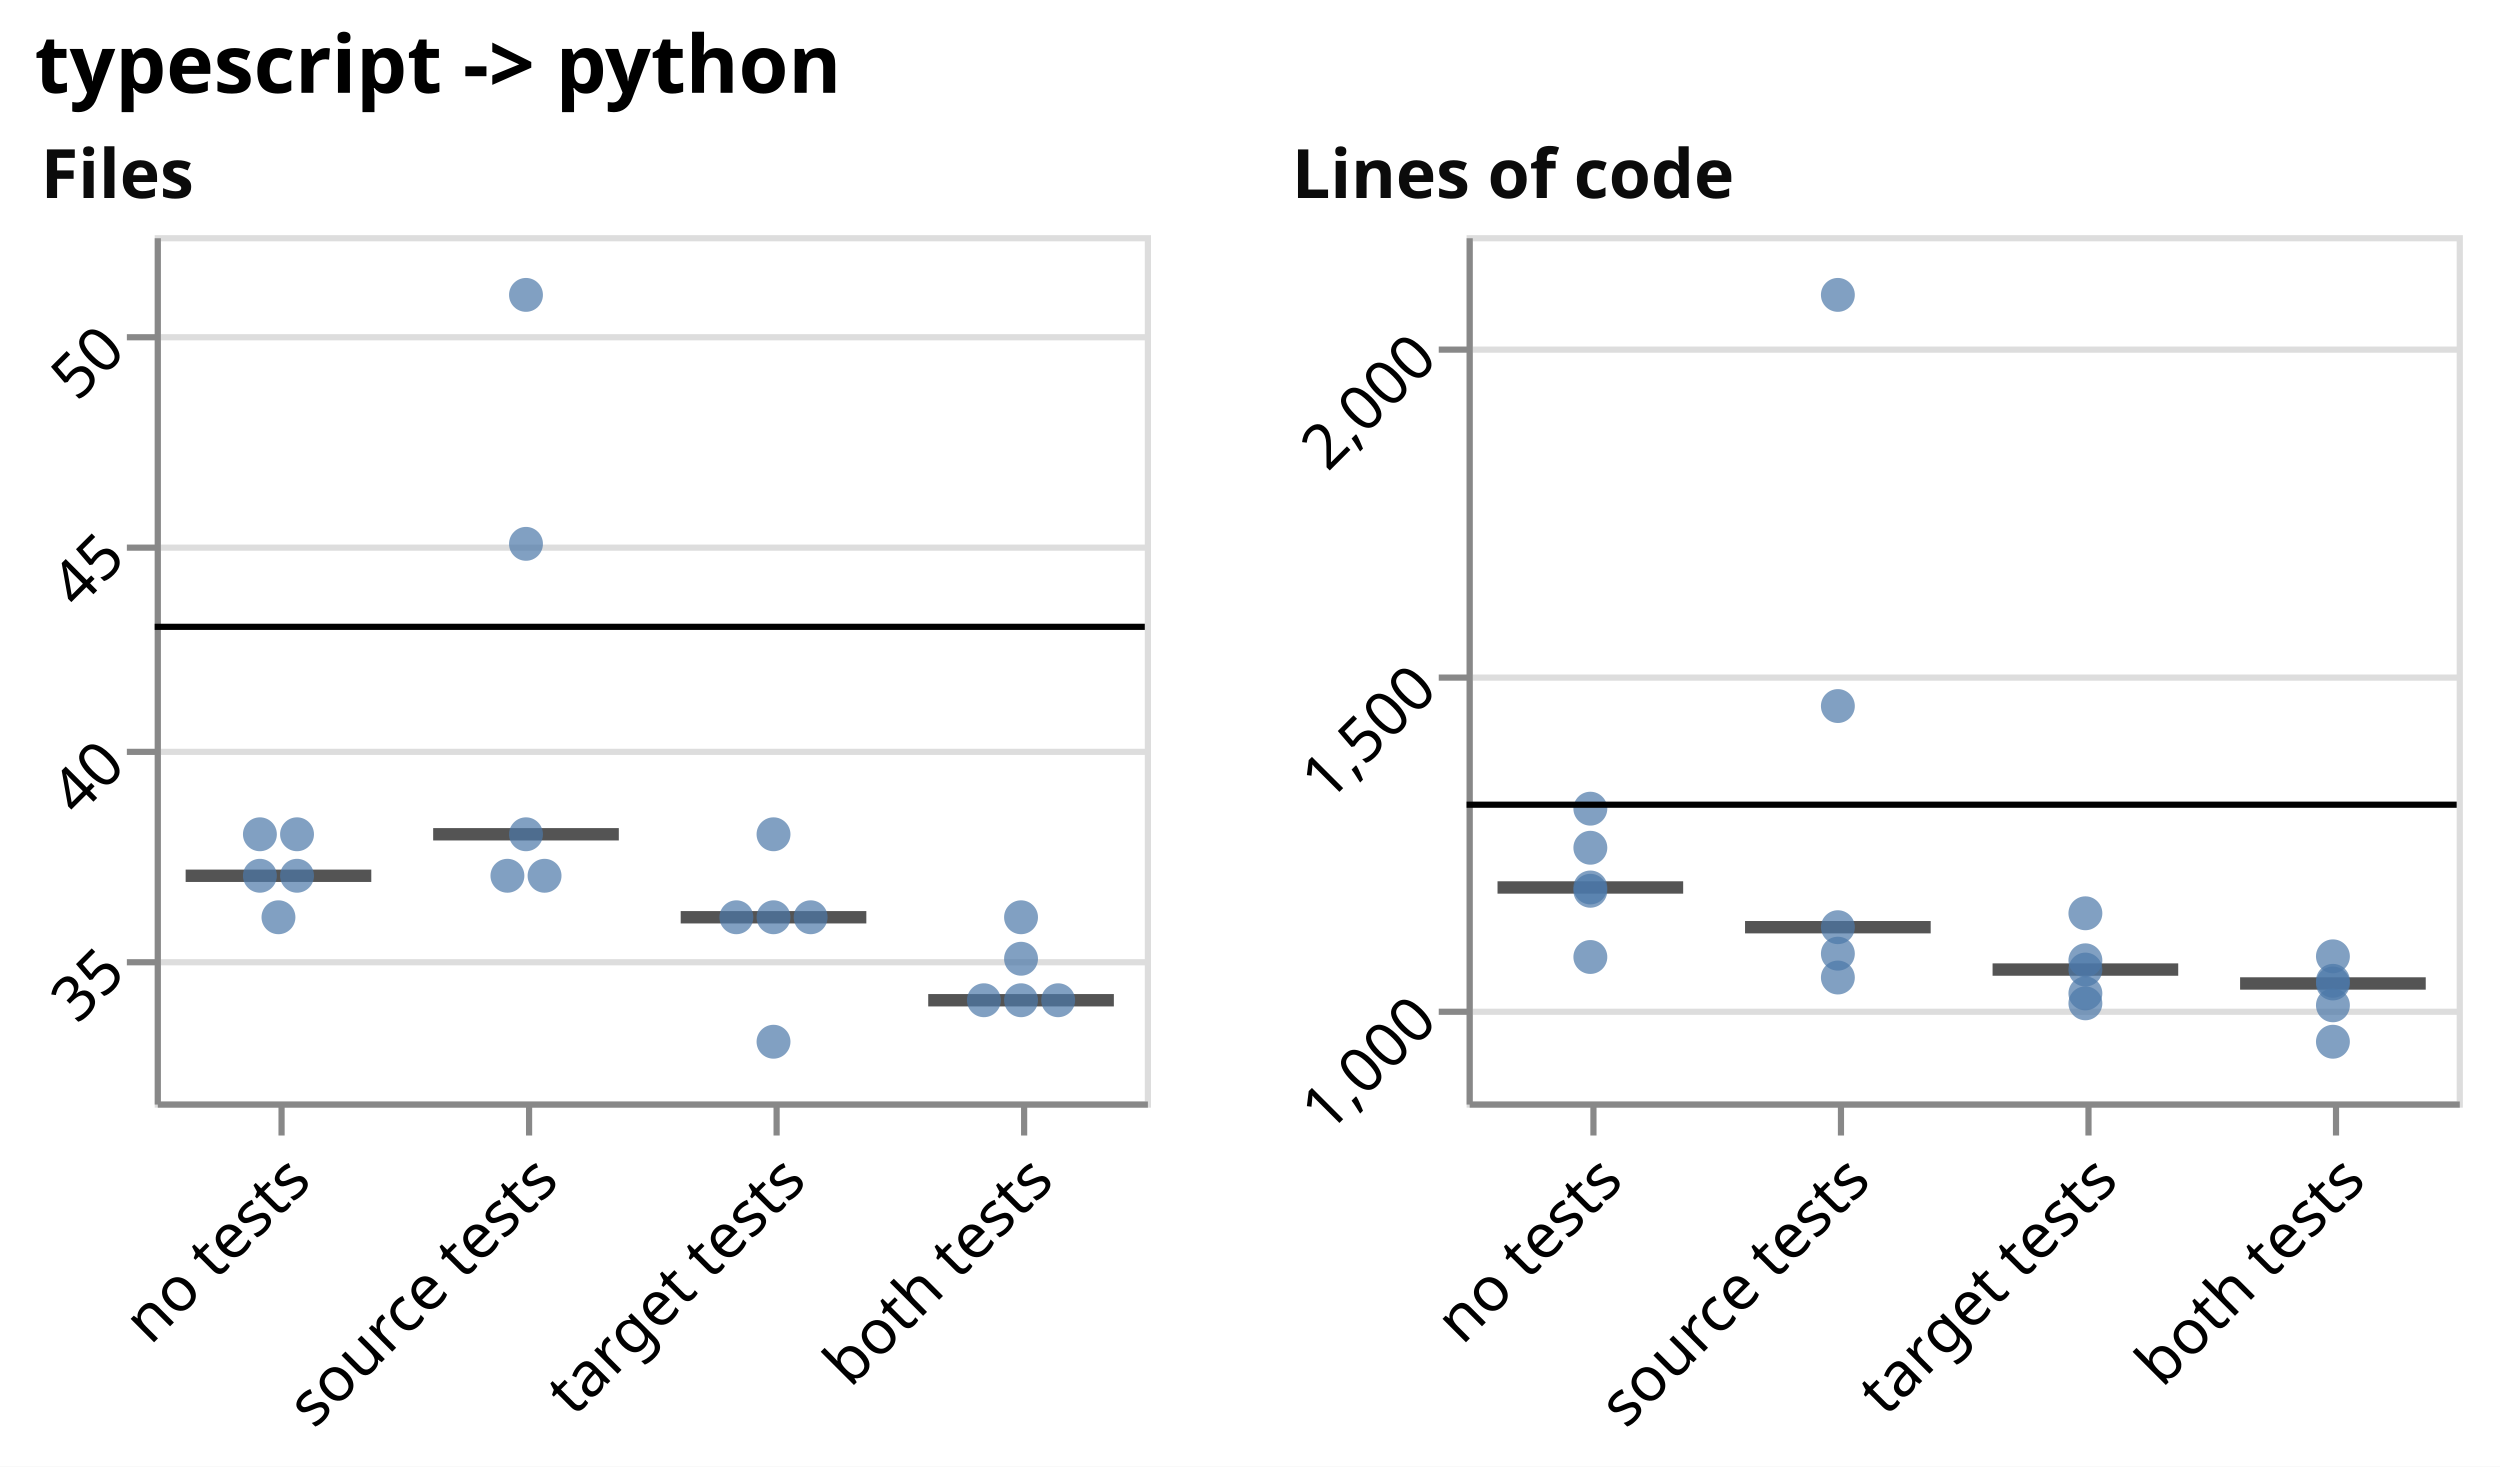
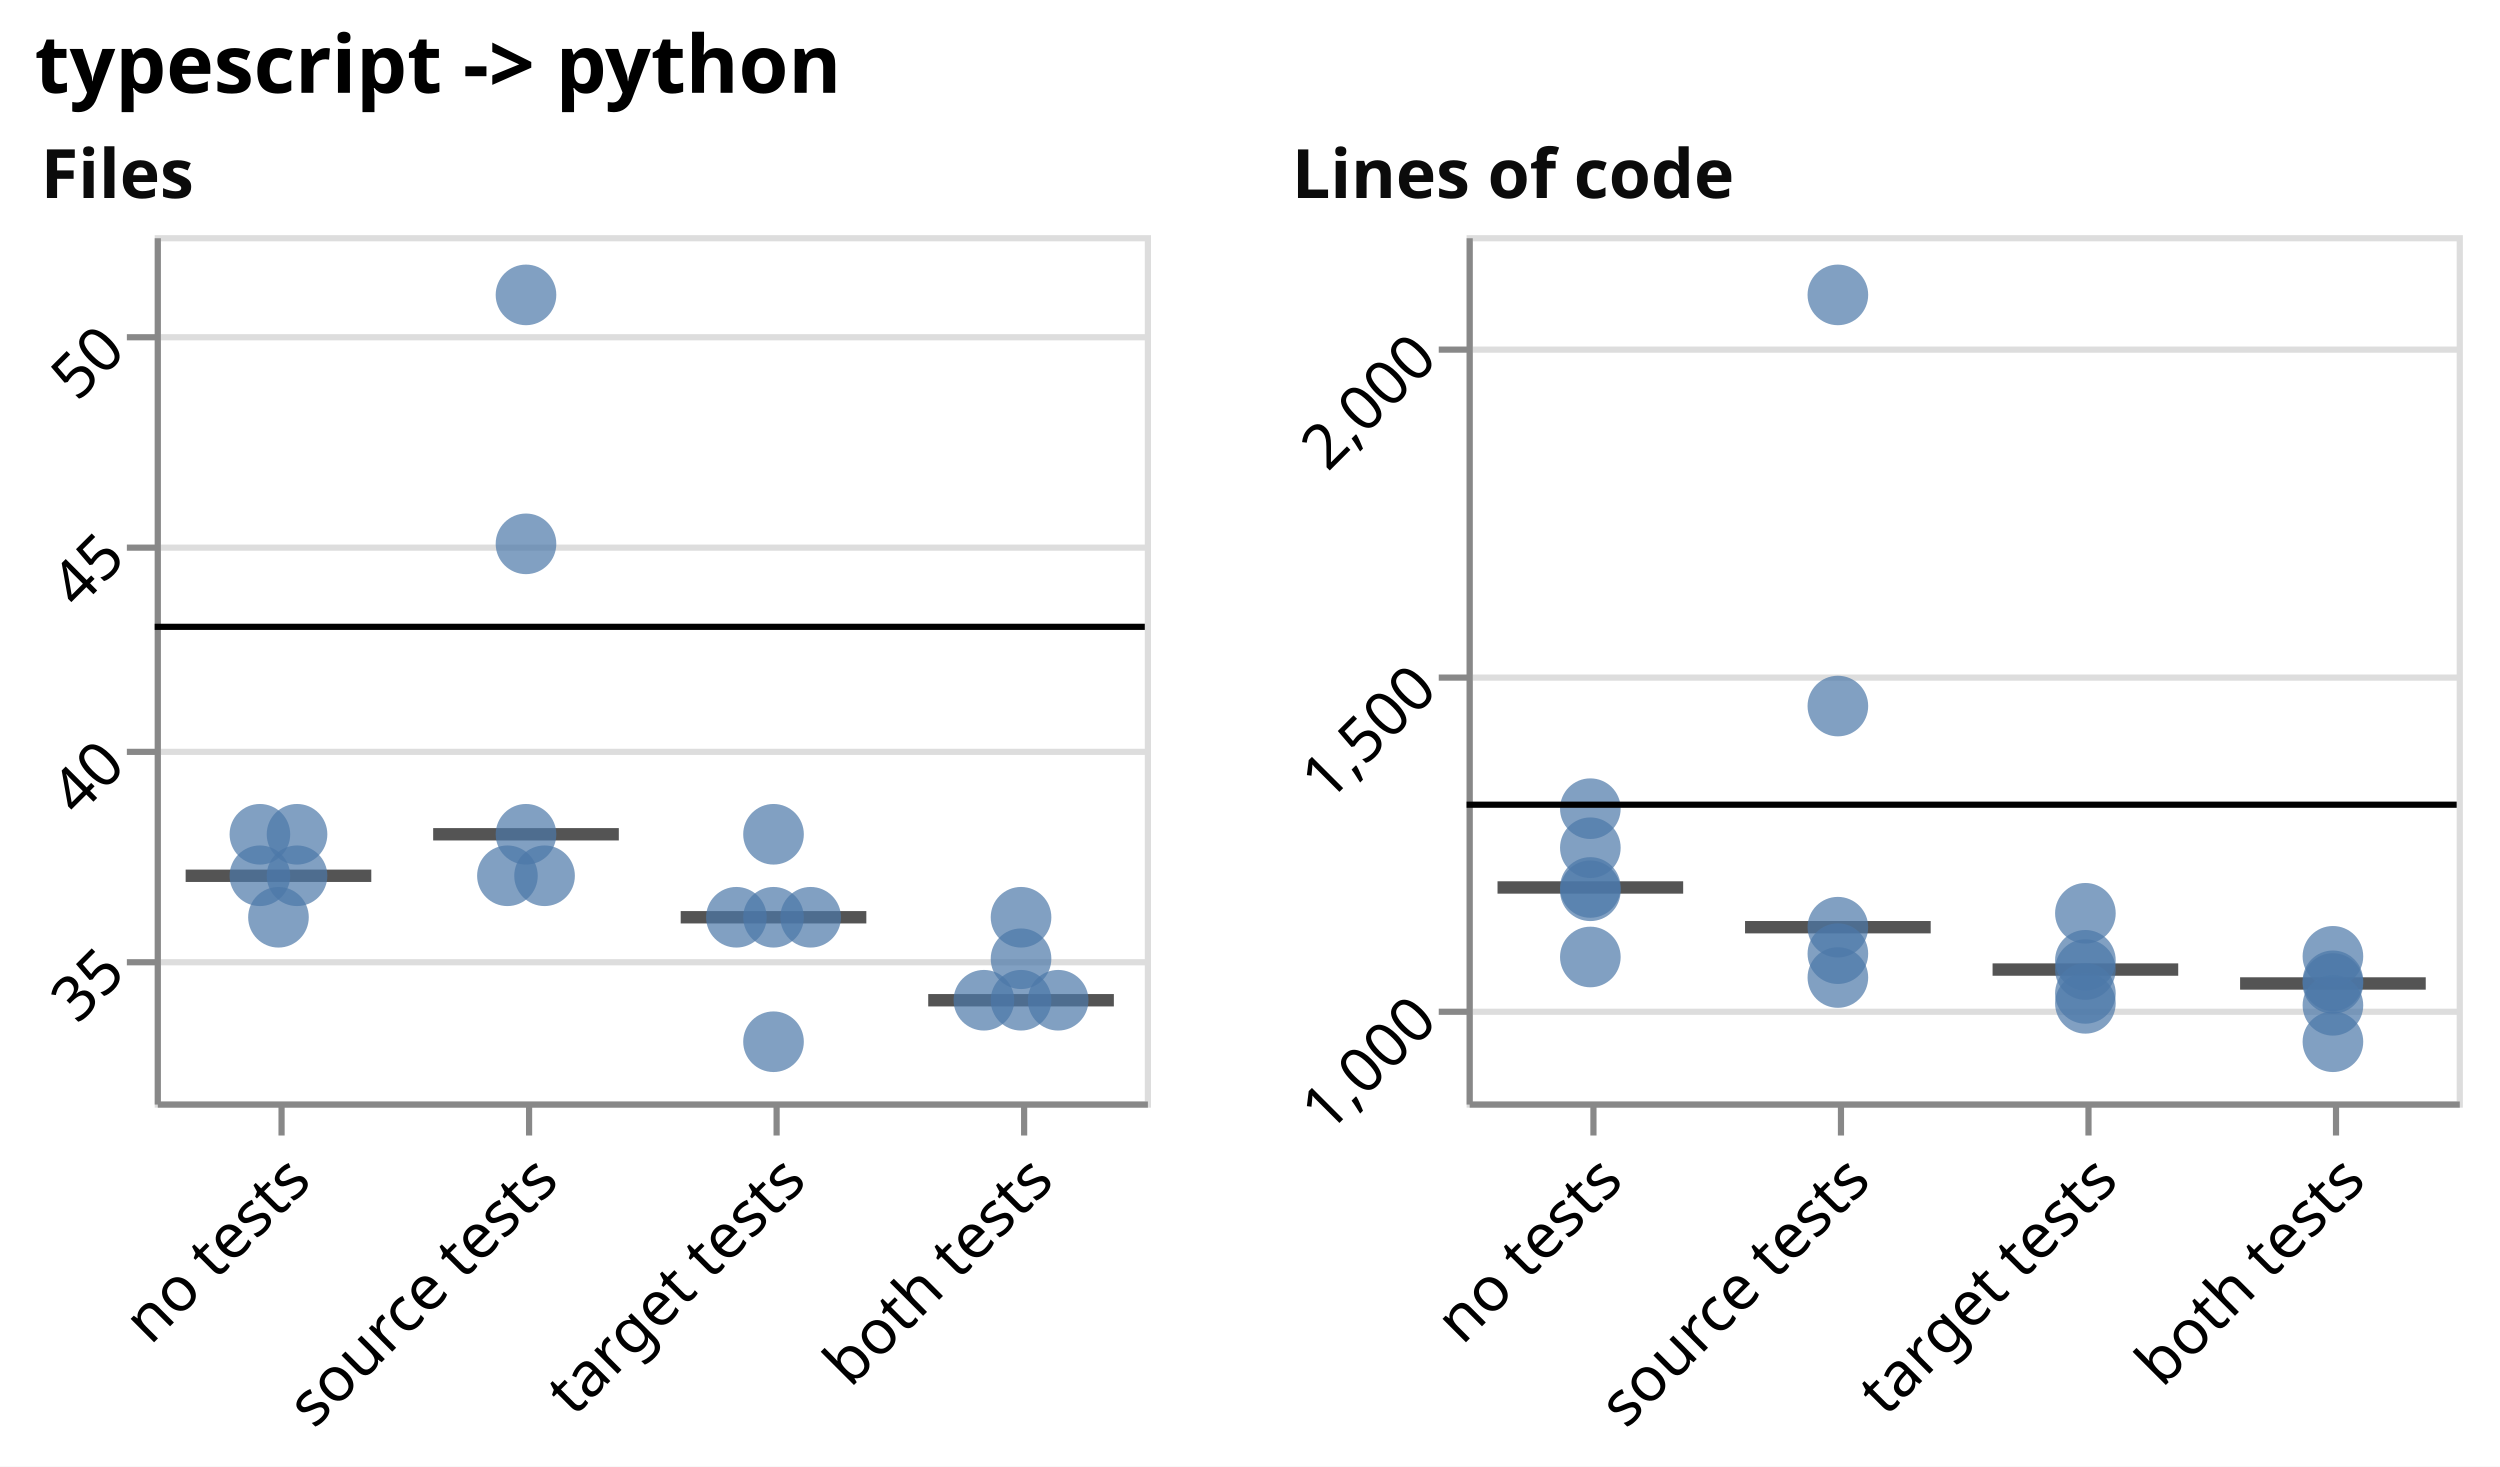
<svg xmlns="http://www.w3.org/2000/svg" version="1.1" class="marks" width="404" height="237" viewBox="0 0 404 237">
  <rect width="404" height="237" fill="white" />
  <g fill="none" stroke-miterlimit="10" transform="translate(25,38)">
    <g class="mark-group role-frame root" role="graphics-object" aria-roledescription="group mark container">
      <g transform="translate(0,0)">
        <path class="background" aria-hidden="true" d="M0,0h0v0h0Z" />
        <g>
          <g class="mark-group role-scope concat_0_group" role="graphics-object" aria-roledescription="group mark container">
            <g transform="translate(0,0)">
              <path class="background" aria-hidden="true" d="M0.5,0.5h160v140h-160Z" stroke="#ddd" />
              <g>
                <g class="mark-group role-axis" aria-hidden="true">
                  <g transform="translate(0.5,0.5)">
                    <path class="background" aria-hidden="true" d="M0,0h0v0h0Z" pointer-events="none" />
                    <g>
                      <g class="mark-rule role-axis-grid" pointer-events="none">
                        <line transform="translate(0,117)" x2="160" y2="0" stroke="#ddd" stroke-width="1" opacity="1" />
                        <line transform="translate(0,83)" x2="160" y2="0" stroke="#ddd" stroke-width="1" opacity="1" />
                        <line transform="translate(0,50)" x2="160" y2="0" stroke="#ddd" stroke-width="1" opacity="1" />
                        <line transform="translate(0,16)" x2="160" y2="0" stroke="#ddd" stroke-width="1" opacity="1" />
                      </g>
                    </g>
                    <path class="foreground" aria-hidden="true" d="" pointer-events="none" display="none" />
                  </g>
                </g>
                <g class="mark-group role-axis" role="graphics-symbol" aria-roledescription="axis" aria-label="X-axis for a discrete scale with 4 values: no tests, source tests, target tests, both tests">
                  <g transform="translate(0.5,140.5)">
                    <path class="background" aria-hidden="true" d="M0,0h0v0h0Z" pointer-events="none" />
                    <g>
                      <g class="mark-rule role-axis-tick" pointer-events="none">
                        <line transform="translate(20,0)" x2="0" y2="5" stroke="#888" stroke-width="1" opacity="1" />
                        <line transform="translate(60,0)" x2="0" y2="5" stroke="#888" stroke-width="1" opacity="1" />
                        <line transform="translate(100,0)" x2="0" y2="5" stroke="#888" stroke-width="1" opacity="1" />
                        <line transform="translate(140,0)" x2="0" y2="5" stroke="#888" stroke-width="1" opacity="1" />
                      </g>
                      <g class="mark-text role-axis-label" pointer-events="none">
                        <text text-anchor="end" transform="translate(19.5,7) rotate(-45) translate(0,8)" font-family="sans-serif" font-size="10px" fill="#000" opacity="1">no tests</text>
                        <text text-anchor="end" transform="translate(59.5,7) rotate(-45) translate(0,8)" font-family="sans-serif" font-size="10px" fill="#000" opacity="1">source tests</text>
                        <text text-anchor="end" transform="translate(99.5,7) rotate(-45) translate(0,8)" font-family="sans-serif" font-size="10px" fill="#000" opacity="1">target tests</text>
                        <text text-anchor="end" transform="translate(139.5,7) rotate(-45) translate(0,8)" font-family="sans-serif" font-size="10px" fill="#000" opacity="1">both tests</text>
                      </g>
                      <g class="mark-rule role-axis-domain" pointer-events="none">
                        <line transform="translate(0,0)" x2="160" y2="0" stroke="#888" stroke-width="1" opacity="1" />
                      </g>
                    </g>
                    <path class="foreground" aria-hidden="true" d="" pointer-events="none" display="none" />
                  </g>
                </g>
                <g class="mark-group role-axis" role="graphics-symbol" aria-roledescription="axis" aria-label="Y-axis for a linear scale with values from 32 to 52">
                  <g transform="translate(0.5,0.5)">
                    <path class="background" aria-hidden="true" d="M0,0h0v0h0Z" pointer-events="none" />
                    <g>
                      <g class="mark-rule role-axis-tick" pointer-events="none">
                        <line transform="translate(0,117)" x2="-5" y2="0" stroke="#888" stroke-width="1" opacity="1" />
                        <line transform="translate(0,83)" x2="-5" y2="0" stroke="#888" stroke-width="1" opacity="1" />
                        <line transform="translate(0,50)" x2="-5" y2="0" stroke="#888" stroke-width="1" opacity="1" />
                        <line transform="translate(0,16)" x2="-5" y2="0" stroke="#888" stroke-width="1" opacity="1" />
                      </g>
                      <g class="mark-text role-axis-label" pointer-events="none">
                        <text text-anchor="end" transform="translate(-7,116.9349) rotate(-45) translate(0,3)" font-family="sans-serif" font-size="10px" fill="#000" opacity="1">35</text>
                        <text text-anchor="end" transform="translate(-7,83.40996) rotate(-45) translate(0,3)" font-family="sans-serif" font-size="10px" fill="#000" opacity="1">40</text>
                        <text text-anchor="end" transform="translate(-7,49.88506) rotate(-45) translate(0,3)" font-family="sans-serif" font-size="10px" fill="#000" opacity="1">45</text>
                        <text text-anchor="end" transform="translate(-7,16.36015) rotate(-45) translate(0,3)" font-family="sans-serif" font-size="10px" fill="#000" opacity="1">50</text>
                      </g>
                      <g class="mark-rule role-axis-domain" pointer-events="none">
                        <line transform="translate(0,140)" x2="0" y2="-140" stroke="#888" stroke-width="1" opacity="1" />
                      </g>
                    </g>
                    <path class="foreground" aria-hidden="true" d="" pointer-events="none" display="none" />
                  </g>
                </g>
                <g class="mark-rect role-mark concat_0_layer_0_marks" role="graphics-object" aria-roledescription="rect mark container">
                  <path aria-label="condition: no tests; Median of value: 37" role="graphics-symbol" aria-roledescription="tick" d="M5,102.525h30v2h-30Z" fill="#0b0b0b" opacity="0.7" />
                  <path aria-label="condition: source tests; Median of value: 38" role="graphics-symbol" aria-roledescription="tick" d="M45,95.82h30v2h-30Z" fill="#0b0b0b" opacity="0.7" />
                  <path aria-label="condition: target tests; Median of value: 36" role="graphics-symbol" aria-roledescription="tick" d="M85,109.23h30v2h-30Z" fill="#0b0b0b" opacity="0.7" />
                  <path aria-label="condition: both tests; Median of value: 34" role="graphics-symbol" aria-roledescription="tick" d="M125,122.64h30v2h-30Z" fill="#0b0b0b" opacity="0.7" />
                </g>
                <g class="mark-symbol role-mark concat_0_layer_1_marks" role="graphics-object" aria-roledescription="symbol mark container">
-                   <path aria-label="condition: no tests; value: 37; nudge: −0.5" role="graphics-symbol" aria-roledescription="point" transform="translate(17,103.5249)" d="M2.739,0A2.739,2.739,0,1,1,-2.739,0A2.739,2.739,0,1,1,2.739,0" fill="#4c78a8" stroke-width="2" opacity="0.7" />
-                   <path aria-label="condition: no tests; value: 37; nudge: 0.5" role="graphics-symbol" aria-roledescription="point" transform="translate(23,103.5249)" d="M2.739,0A2.739,2.739,0,1,1,-2.739,0A2.739,2.739,0,1,1,2.739,0" fill="#4c78a8" stroke-width="2" opacity="0.7" />
-                   <path aria-label="condition: no tests; value: 38; nudge: −0.5" role="graphics-symbol" aria-roledescription="point" transform="translate(17,96.81992)" d="M2.739,0A2.739,2.739,0,1,1,-2.739,0A2.739,2.739,0,1,1,2.739,0" fill="#4c78a8" stroke-width="2" opacity="0.7" />
-                   <path aria-label="condition: no tests; value: 38; nudge: 0.5" role="graphics-symbol" aria-roledescription="point" transform="translate(23,96.81992)" d="M2.739,0A2.739,2.739,0,1,1,-2.739,0A2.739,2.739,0,1,1,2.739,0" fill="#4c78a8" stroke-width="2" opacity="0.7" />
-                   <path aria-label="condition: no tests; value: 36; nudge: 0" role="graphics-symbol" aria-roledescription="point" transform="translate(20,110.2299)" d="M2.739,0A2.739,2.739,0,1,1,-2.739,0A2.739,2.739,0,1,1,2.739,0" fill="#4c78a8" stroke-width="2" opacity="0.7" />
-                   <path aria-label="condition: source tests; value: 37; nudge: −0.5" role="graphics-symbol" aria-roledescription="point" transform="translate(57,103.5249)" d="M2.739,0A2.739,2.739,0,1,1,-2.739,0A2.739,2.739,0,1,1,2.739,0" fill="#4c78a8" stroke-width="2" opacity="0.7" />
-                   <path aria-label="condition: source tests; value: 37; nudge: 0.5" role="graphics-symbol" aria-roledescription="point" transform="translate(63,103.5249)" d="M2.739,0A2.739,2.739,0,1,1,-2.739,0A2.739,2.739,0,1,1,2.739,0" fill="#4c78a8" stroke-width="2" opacity="0.7" />
-                   <path aria-label="condition: source tests; value: 38; nudge: 0" role="graphics-symbol" aria-roledescription="point" transform="translate(60,96.81992)" d="M2.739,0A2.739,2.739,0,1,1,-2.739,0A2.739,2.739,0,1,1,2.739,0" fill="#4c78a8" stroke-width="2" opacity="0.7" />
-                   <path aria-label="condition: source tests; value: 45; nudge: 0" role="graphics-symbol" aria-roledescription="point" transform="translate(60,49.88506)" d="M2.739,0A2.739,2.739,0,1,1,-2.739,0A2.739,2.739,0,1,1,2.739,0" fill="#4c78a8" stroke-width="2" opacity="0.7" />
-                   <path aria-label="condition: source tests; value: 51; nudge: 0" role="graphics-symbol" aria-roledescription="point" transform="translate(60,9.655172)" d="M2.739,0A2.739,2.739,0,1,1,-2.739,0A2.739,2.739,0,1,1,2.739,0" fill="#4c78a8" stroke-width="2" opacity="0.7" />
-                   <path aria-label="condition: target tests; value: 38; nudge: 0" role="graphics-symbol" aria-roledescription="point" transform="translate(100,96.81992)" d="M2.739,0A2.739,2.739,0,1,1,-2.739,0A2.739,2.739,0,1,1,2.739,0" fill="#4c78a8" stroke-width="2" opacity="0.7" />
-                   <path aria-label="condition: target tests; value: 36; nudge: −1" role="graphics-symbol" aria-roledescription="point" transform="translate(94,110.2299)" d="M2.739,0A2.739,2.739,0,1,1,-2.739,0A2.739,2.739,0,1,1,2.739,0" fill="#4c78a8" stroke-width="2" opacity="0.7" />
-                   <path aria-label="condition: target tests; value: 36; nudge: 0" role="graphics-symbol" aria-roledescription="point" transform="translate(100,110.2299)" d="M2.739,0A2.739,2.739,0,1,1,-2.739,0A2.739,2.739,0,1,1,2.739,0" fill="#4c78a8" stroke-width="2" opacity="0.7" />
-                   <path aria-label="condition: target tests; value: 36; nudge: 1" role="graphics-symbol" aria-roledescription="point" transform="translate(106,110.2299)" d="M2.739,0A2.739,2.739,0,1,1,-2.739,0A2.739,2.739,0,1,1,2.739,0" fill="#4c78a8" stroke-width="2" opacity="0.7" />
-                   <path aria-label="condition: target tests; value: 33; nudge: 0" role="graphics-symbol" aria-roledescription="point" transform="translate(100,130.3448)" d="M2.739,0A2.739,2.739,0,1,1,-2.739,0A2.739,2.739,0,1,1,2.739,0" fill="#4c78a8" stroke-width="2" opacity="0.7" />
-                   <path aria-label="condition: both tests; value: 34; nudge: −1" role="graphics-symbol" aria-roledescription="point" transform="translate(134,123.6398)" d="M2.739,0A2.739,2.739,0,1,1,-2.739,0A2.739,2.739,0,1,1,2.739,0" fill="#4c78a8" stroke-width="2" opacity="0.7" />
-                   <path aria-label="condition: both tests; value: 34; nudge: 0" role="graphics-symbol" aria-roledescription="point" transform="translate(140,123.6398)" d="M2.739,0A2.739,2.739,0,1,1,-2.739,0A2.739,2.739,0,1,1,2.739,0" fill="#4c78a8" stroke-width="2" opacity="0.7" />
-                   <path aria-label="condition: both tests; value: 34; nudge: 1" role="graphics-symbol" aria-roledescription="point" transform="translate(146,123.6398)" d="M2.739,0A2.739,2.739,0,1,1,-2.739,0A2.739,2.739,0,1,1,2.739,0" fill="#4c78a8" stroke-width="2" opacity="0.7" />
-                   <path aria-label="condition: both tests; value: 35; nudge: 0" role="graphics-symbol" aria-roledescription="point" transform="translate(140,116.9349)" d="M2.739,0A2.739,2.739,0,1,1,-2.739,0A2.739,2.739,0,1,1,2.739,0" fill="#4c78a8" stroke-width="2" opacity="0.7" />
-                   <path aria-label="condition: both tests; value: 36; nudge: 0" role="graphics-symbol" aria-roledescription="point" transform="translate(140,110.2299)" d="M2.739,0A2.739,2.739,0,1,1,-2.739,0A2.739,2.739,0,1,1,2.739,0" fill="#4c78a8" stroke-width="2" opacity="0.7" />
+                   <path aria-label="condition: no tests; value: 37; nudge: −0.5" role="graphics-symbol" aria-roledescription="point" transform="translate(17,103.5249)" d="M4.899,0A4.899,4.899,0,1,1,-4.899,0A4.899,4.899,0,1,1,4.899,0" fill="#4c78a8" stroke-width="2" opacity="0.7" />
+                   <path aria-label="condition: no tests; value: 37; nudge: 0.5" role="graphics-symbol" aria-roledescription="point" transform="translate(23,103.5249)" d="M4.899,0A4.899,4.899,0,1,1,-4.899,0A4.899,4.899,0,1,1,4.899,0" fill="#4c78a8" stroke-width="2" opacity="0.7" />
+                   <path aria-label="condition: no tests; value: 38; nudge: −0.5" role="graphics-symbol" aria-roledescription="point" transform="translate(17,96.81992)" d="M4.899,0A4.899,4.899,0,1,1,-4.899,0A4.899,4.899,0,1,1,4.899,0" fill="#4c78a8" stroke-width="2" opacity="0.7" />
+                   <path aria-label="condition: no tests; value: 38; nudge: 0.5" role="graphics-symbol" aria-roledescription="point" transform="translate(23,96.81992)" d="M4.899,0A4.899,4.899,0,1,1,-4.899,0A4.899,4.899,0,1,1,4.899,0" fill="#4c78a8" stroke-width="2" opacity="0.7" />
+                   <path aria-label="condition: no tests; value: 36; nudge: 0" role="graphics-symbol" aria-roledescription="point" transform="translate(20,110.2299)" d="M4.899,0A4.899,4.899,0,1,1,-4.899,0A4.899,4.899,0,1,1,4.899,0" fill="#4c78a8" stroke-width="2" opacity="0.7" />
+                   <path aria-label="condition: source tests; value: 37; nudge: −0.5" role="graphics-symbol" aria-roledescription="point" transform="translate(57,103.5249)" d="M4.899,0A4.899,4.899,0,1,1,-4.899,0A4.899,4.899,0,1,1,4.899,0" fill="#4c78a8" stroke-width="2" opacity="0.7" />
+                   <path aria-label="condition: source tests; value: 37; nudge: 0.5" role="graphics-symbol" aria-roledescription="point" transform="translate(63,103.5249)" d="M4.899,0A4.899,4.899,0,1,1,-4.899,0A4.899,4.899,0,1,1,4.899,0" fill="#4c78a8" stroke-width="2" opacity="0.7" />
+                   <path aria-label="condition: source tests; value: 38; nudge: 0" role="graphics-symbol" aria-roledescription="point" transform="translate(60,96.81992)" d="M4.899,0A4.899,4.899,0,1,1,-4.899,0A4.899,4.899,0,1,1,4.899,0" fill="#4c78a8" stroke-width="2" opacity="0.7" />
+                   <path aria-label="condition: source tests; value: 45; nudge: 0" role="graphics-symbol" aria-roledescription="point" transform="translate(60,49.88506)" d="M4.899,0A4.899,4.899,0,1,1,-4.899,0A4.899,4.899,0,1,1,4.899,0" fill="#4c78a8" stroke-width="2" opacity="0.7" />
+                   <path aria-label="condition: source tests; value: 51; nudge: 0" role="graphics-symbol" aria-roledescription="point" transform="translate(60,9.655172)" d="M4.899,0A4.899,4.899,0,1,1,-4.899,0A4.899,4.899,0,1,1,4.899,0" fill="#4c78a8" stroke-width="2" opacity="0.7" />
+                   <path aria-label="condition: target tests; value: 38; nudge: 0" role="graphics-symbol" aria-roledescription="point" transform="translate(100,96.81992)" d="M4.899,0A4.899,4.899,0,1,1,-4.899,0A4.899,4.899,0,1,1,4.899,0" fill="#4c78a8" stroke-width="2" opacity="0.7" />
+                   <path aria-label="condition: target tests; value: 36; nudge: −1" role="graphics-symbol" aria-roledescription="point" transform="translate(94,110.2299)" d="M4.899,0A4.899,4.899,0,1,1,-4.899,0A4.899,4.899,0,1,1,4.899,0" fill="#4c78a8" stroke-width="2" opacity="0.7" />
+                   <path aria-label="condition: target tests; value: 36; nudge: 0" role="graphics-symbol" aria-roledescription="point" transform="translate(100,110.2299)" d="M4.899,0A4.899,4.899,0,1,1,-4.899,0A4.899,4.899,0,1,1,4.899,0" fill="#4c78a8" stroke-width="2" opacity="0.7" />
+                   <path aria-label="condition: target tests; value: 36; nudge: 1" role="graphics-symbol" aria-roledescription="point" transform="translate(106,110.2299)" d="M4.899,0A4.899,4.899,0,1,1,-4.899,0A4.899,4.899,0,1,1,4.899,0" fill="#4c78a8" stroke-width="2" opacity="0.7" />
+                   <path aria-label="condition: target tests; value: 33; nudge: 0" role="graphics-symbol" aria-roledescription="point" transform="translate(100,130.3448)" d="M4.899,0A4.899,4.899,0,1,1,-4.899,0A4.899,4.899,0,1,1,4.899,0" fill="#4c78a8" stroke-width="2" opacity="0.7" />
+                   <path aria-label="condition: both tests; value: 34; nudge: −1" role="graphics-symbol" aria-roledescription="point" transform="translate(134,123.6398)" d="M4.899,0A4.899,4.899,0,1,1,-4.899,0A4.899,4.899,0,1,1,4.899,0" fill="#4c78a8" stroke-width="2" opacity="0.7" />
+                   <path aria-label="condition: both tests; value: 34; nudge: 0" role="graphics-symbol" aria-roledescription="point" transform="translate(140,123.6398)" d="M4.899,0A4.899,4.899,0,1,1,-4.899,0A4.899,4.899,0,1,1,4.899,0" fill="#4c78a8" stroke-width="2" opacity="0.7" />
+                   <path aria-label="condition: both tests; value: 34; nudge: 1" role="graphics-symbol" aria-roledescription="point" transform="translate(146,123.6398)" d="M4.899,0A4.899,4.899,0,1,1,-4.899,0A4.899,4.899,0,1,1,4.899,0" fill="#4c78a8" stroke-width="2" opacity="0.7" />
+                   <path aria-label="condition: both tests; value: 35; nudge: 0" role="graphics-symbol" aria-roledescription="point" transform="translate(140,116.9349)" d="M4.899,0A4.899,4.899,0,1,1,-4.899,0A4.899,4.899,0,1,1,4.899,0" fill="#4c78a8" stroke-width="2" opacity="0.7" />
+                   <path aria-label="condition: both tests; value: 36; nudge: 0" role="graphics-symbol" aria-roledescription="point" transform="translate(140,110.2299)" d="M4.899,0A4.899,4.899,0,1,1,-4.899,0A4.899,4.899,0,1,1,4.899,0" fill="#4c78a8" stroke-width="2" opacity="0.7" />
                </g>
                <g class="mark-rule role-mark concat_0_layer_2_marks" role="graphics-object" aria-roledescription="rule mark container">
                  <line aria-label="Median of reference: 43" role="graphics-symbol" aria-roledescription="rule mark" transform="translate(160,63.29502)" x2="-160" y2="0" stroke="black" />
                </g>
                <g class="mark-group role-title">
                  <g transform="translate(-18.40072,-15)">
                    <path class="background" aria-hidden="true" d="M0,0h0v0h0Z" pointer-events="none" />
                    <g>
                      <g class="mark-text role-title-text" role="graphics-symbol" aria-roledescription="title" aria-label="Title text 'Files'" pointer-events="none">
                        <text text-anchor="start" transform="translate(0,9)" font-family="sans-serif" font-size="11px" font-weight="bold" fill="#0b0b0b" opacity="1">Files</text>
                      </g>
                    </g>
                    <path class="foreground" aria-hidden="true" d="" pointer-events="none" display="none" />
                  </g>
                </g>
              </g>
              <path class="foreground" aria-hidden="true" d="" display="none" />
            </g>
          </g>
          <g class="mark-group role-scope concat_1_group" role="graphics-object" aria-roledescription="group mark container">
            <g transform="translate(212,0)">
              <path class="background" aria-hidden="true" d="M0.5,0.5h160v140h-160Z" stroke="#ddd" />
              <g>
                <g class="mark-group role-axis" aria-hidden="true">
                  <g transform="translate(0.5,0.5)">
                    <path class="background" aria-hidden="true" d="M0,0h0v0h0Z" pointer-events="none" />
                    <g>
                      <g class="mark-rule role-axis-grid" pointer-events="none">
                        <line transform="translate(0,125)" x2="160" y2="0" stroke="#ddd" stroke-width="1" opacity="1" />
                        <line transform="translate(0,71)" x2="160" y2="0" stroke="#ddd" stroke-width="1" opacity="1" />
                        <line transform="translate(0,18)" x2="160" y2="0" stroke="#ddd" stroke-width="1" opacity="1" />
                      </g>
                    </g>
                    <path class="foreground" aria-hidden="true" d="" pointer-events="none" display="none" />
                  </g>
                </g>
                <g class="mark-group role-axis" role="graphics-symbol" aria-roledescription="axis" aria-label="X-axis for a discrete scale with 4 values: no tests, source tests, target tests, both tests">
                  <g transform="translate(0.5,140.5)">
                    <path class="background" aria-hidden="true" d="M0,0h0v0h0Z" pointer-events="none" />
                    <g>
                      <g class="mark-rule role-axis-tick" pointer-events="none">
                        <line transform="translate(20,0)" x2="0" y2="5" stroke="#888" stroke-width="1" opacity="1" />
                        <line transform="translate(60,0)" x2="0" y2="5" stroke="#888" stroke-width="1" opacity="1" />
                        <line transform="translate(100,0)" x2="0" y2="5" stroke="#888" stroke-width="1" opacity="1" />
                        <line transform="translate(140,0)" x2="0" y2="5" stroke="#888" stroke-width="1" opacity="1" />
                      </g>
                      <g class="mark-text role-axis-label" pointer-events="none">
                        <text text-anchor="end" transform="translate(19.5,7) rotate(-45) translate(0,8)" font-family="sans-serif" font-size="10px" fill="#000" opacity="1">no tests</text>
                        <text text-anchor="end" transform="translate(59.5,7) rotate(-45) translate(0,8)" font-family="sans-serif" font-size="10px" fill="#000" opacity="1">source tests</text>
                        <text text-anchor="end" transform="translate(99.5,7) rotate(-45) translate(0,8)" font-family="sans-serif" font-size="10px" fill="#000" opacity="1">target tests</text>
                        <text text-anchor="end" transform="translate(139.5,7) rotate(-45) translate(0,8)" font-family="sans-serif" font-size="10px" fill="#000" opacity="1">both tests</text>
                      </g>
                      <g class="mark-rule role-axis-domain" pointer-events="none">
                        <line transform="translate(0,0)" x2="160" y2="0" stroke="#888" stroke-width="1" opacity="1" />
                      </g>
                    </g>
                    <path class="foreground" aria-hidden="true" d="" pointer-events="none" display="none" />
                  </g>
                </g>
                <g class="mark-group role-axis" role="graphics-symbol" aria-roledescription="axis" aria-label="Y-axis for a linear scale with values from 857 to 2,165">
                  <g transform="translate(0.5,0.5)">
                    <path class="background" aria-hidden="true" d="M0,0h0v0h0Z" pointer-events="none" />
                    <g>
                      <g class="mark-rule role-axis-tick" pointer-events="none">
                        <line transform="translate(0,125)" x2="-5" y2="0" stroke="#888" stroke-width="1" opacity="1" />
                        <line transform="translate(0,71)" x2="-5" y2="0" stroke="#888" stroke-width="1" opacity="1" />
                        <line transform="translate(0,18)" x2="-5" y2="0" stroke="#888" stroke-width="1" opacity="1" />
                      </g>
                      <g class="mark-text role-axis-label" pointer-events="none">
                        <text text-anchor="end" transform="translate(-7,124.6741) rotate(-45) translate(0,3)" font-family="sans-serif" font-size="10px" fill="#000" opacity="1">1,000</text>
                        <text text-anchor="end" transform="translate(-7,71.17694) rotate(-45) translate(0,3)" font-family="sans-serif" font-size="10px" fill="#000" opacity="1">1,500</text>
                        <text text-anchor="end" transform="translate(-7,17.67975) rotate(-45) translate(0,3)" font-family="sans-serif" font-size="10px" fill="#000" opacity="1">2,000</text>
                      </g>
                      <g class="mark-rule role-axis-domain" pointer-events="none">
                        <line transform="translate(0,140)" x2="0" y2="-140" stroke="#888" stroke-width="1" opacity="1" />
                      </g>
                    </g>
                    <path class="foreground" aria-hidden="true" d="" pointer-events="none" display="none" />
                  </g>
                </g>
                <g class="mark-rect role-mark concat_1_layer_0_marks" role="graphics-object" aria-roledescription="rect mark container">
                  <path aria-label="condition: no tests; Median of value: 1180" role="graphics-symbol" aria-roledescription="tick" d="M5,104.415h30v2h-30Z" fill="#0b0b0b" opacity="0.7" />
                  <path aria-label="condition: source tests; Median of value: 1120" role="graphics-symbol" aria-roledescription="tick" d="M45,110.835h30v2h-30Z" fill="#0b0b0b" opacity="0.7" />
                  <path aria-label="condition: target tests; Median of value: 1056" role="graphics-symbol" aria-roledescription="tick" d="M85,117.682h30v2h-30Z" fill="#0b0b0b" opacity="0.7" />
                  <path aria-label="condition: both tests; Median of value: 1035" role="graphics-symbol" aria-roledescription="tick" d="M125,119.929h30v2h-30Z" fill="#0b0b0b" opacity="0.7" />
                </g>
                <g class="mark-symbol role-mark concat_1_layer_1_marks" role="graphics-object" aria-roledescription="symbol mark container">
-                   <path aria-label="condition: no tests; value: 1175; nudge: 0" role="graphics-symbol" aria-roledescription="point" transform="translate(20,105.9501)" d="M2.739,0A2.739,2.739,0,1,1,-2.739,0A2.739,2.739,0,1,1,2.739,0" fill="#4c78a8" stroke-width="2" opacity="0.7" />
-                   <path aria-label="condition: no tests; value: 1299; nudge: 0" role="graphics-symbol" aria-roledescription="point" transform="translate(20,92.68281)" d="M2.739,0A2.739,2.739,0,1,1,-2.739,0A2.739,2.739,0,1,1,2.739,0" fill="#4c78a8" stroke-width="2" opacity="0.7" />
-                   <path aria-label="condition: no tests; value: 1180; nudge: 0" role="graphics-symbol" aria-roledescription="point" transform="translate(20,105.4151)" d="M2.739,0A2.739,2.739,0,1,1,-2.739,0A2.739,2.739,0,1,1,2.739,0" fill="#4c78a8" stroke-width="2" opacity="0.7" />
-                   <path aria-label="condition: no tests; value: 1240; nudge: 0" role="graphics-symbol" aria-roledescription="point" transform="translate(20,98.99548)" d="M2.739,0A2.739,2.739,0,1,1,-2.739,0A2.739,2.739,0,1,1,2.739,0" fill="#4c78a8" stroke-width="2" opacity="0.7" />
-                   <path aria-label="condition: no tests; value: 1075; nudge: 0" role="graphics-symbol" aria-roledescription="point" transform="translate(20,116.6495)" d="M2.739,0A2.739,2.739,0,1,1,-2.739,0A2.739,2.739,0,1,1,2.739,0" fill="#4c78a8" stroke-width="2" opacity="0.7" />
-                   <path aria-label="condition: source tests; value: 1080; nudge: 0" role="graphics-symbol" aria-roledescription="point" transform="translate(60,116.1146)" d="M2.739,0A2.739,2.739,0,1,1,-2.739,0A2.739,2.739,0,1,1,2.739,0" fill="#4c78a8" stroke-width="2" opacity="0.7" />
-                   <path aria-label="condition: source tests; value: 1120; nudge: 0" role="graphics-symbol" aria-roledescription="point" transform="translate(60,111.8348)" d="M2.739,0A2.739,2.739,0,1,1,-2.739,0A2.739,2.739,0,1,1,2.739,0" fill="#4c78a8" stroke-width="2" opacity="0.7" />
-                   <path aria-label="condition: source tests; value: 1454; nudge: 0" role="graphics-symbol" aria-roledescription="point" transform="translate(60,76.09868)" d="M2.739,0A2.739,2.739,0,1,1,-2.739,0A2.739,2.739,0,1,1,2.739,0" fill="#4c78a8" stroke-width="2" opacity="0.7" />
-                   <path aria-label="condition: source tests; value: 1044; nudge: 0" role="graphics-symbol" aria-roledescription="point" transform="translate(60,119.9664)" d="M2.739,0A2.739,2.739,0,1,1,-2.739,0A2.739,2.739,0,1,1,2.739,0" fill="#4c78a8" stroke-width="2" opacity="0.7" />
-                   <path aria-label="condition: source tests; value: 2075; nudge: 0" role="graphics-symbol" aria-roledescription="point" transform="translate(60,9.655172)" d="M2.739,0A2.739,2.739,0,1,1,-2.739,0A2.739,2.739,0,1,1,2.739,0" fill="#4c78a8" stroke-width="2" opacity="0.7" />
-                   <path aria-label="condition: target tests; value: 1141; nudge: 0" role="graphics-symbol" aria-roledescription="point" transform="translate(100,109.5879)" d="M2.739,0A2.739,2.739,0,1,1,-2.739,0A2.739,2.739,0,1,1,2.739,0" fill="#4c78a8" stroke-width="2" opacity="0.7" />
-                   <path aria-label="condition: target tests; value: 1056; nudge: 0" role="graphics-symbol" aria-roledescription="point" transform="translate(100,118.6824)" d="M2.739,0A2.739,2.739,0,1,1,-2.739,0A2.739,2.739,0,1,1,2.739,0" fill="#4c78a8" stroke-width="2" opacity="0.7" />
-                   <path aria-label="condition: target tests; value: 1020; nudge: 0" role="graphics-symbol" aria-roledescription="point" transform="translate(100,122.5342)" d="M2.739,0A2.739,2.739,0,1,1,-2.739,0A2.739,2.739,0,1,1,2.739,0" fill="#4c78a8" stroke-width="2" opacity="0.7" />
-                   <path aria-label="condition: target tests; value: 1070; nudge: 0" role="graphics-symbol" aria-roledescription="point" transform="translate(100,117.1845)" d="M2.739,0A2.739,2.739,0,1,1,-2.739,0A2.739,2.739,0,1,1,2.739,0" fill="#4c78a8" stroke-width="2" opacity="0.7" />
-                   <path aria-label="condition: target tests; value: 1005; nudge: 0" role="graphics-symbol" aria-roledescription="point" transform="translate(100,124.1392)" d="M2.739,0A2.739,2.739,0,1,1,-2.739,0A2.739,2.739,0,1,1,2.739,0" fill="#4c78a8" stroke-width="2" opacity="0.7" />
-                   <path aria-label="condition: both tests; value: 1076; nudge: 0" role="graphics-symbol" aria-roledescription="point" transform="translate(140,116.5426)" d="M2.739,0A2.739,2.739,0,1,1,-2.739,0A2.739,2.739,0,1,1,2.739,0" fill="#4c78a8" stroke-width="2" opacity="0.7" />
-                   <path aria-label="condition: both tests; value: 947; nudge: 0" role="graphics-symbol" aria-roledescription="point" transform="translate(140,130.3448)" d="M2.739,0A2.739,2.739,0,1,1,-2.739,0A2.739,2.739,0,1,1,2.739,0" fill="#4c78a8" stroke-width="2" opacity="0.7" />
-                   <path aria-label="condition: both tests; value: 1035; nudge: 0" role="graphics-symbol" aria-roledescription="point" transform="translate(140,120.9293)" d="M2.739,0A2.739,2.739,0,1,1,-2.739,0A2.739,2.739,0,1,1,2.739,0" fill="#4c78a8" stroke-width="2" opacity="0.7" />
-                   <path aria-label="condition: both tests; value: 1039; nudge: 0" role="graphics-symbol" aria-roledescription="point" transform="translate(140,120.5013)" d="M2.739,0A2.739,2.739,0,1,1,-2.739,0A2.739,2.739,0,1,1,2.739,0" fill="#4c78a8" stroke-width="2" opacity="0.7" />
-                   <path aria-label="condition: both tests; value: 1002; nudge: 0" role="graphics-symbol" aria-roledescription="point" transform="translate(140,124.4601)" d="M2.739,0A2.739,2.739,0,1,1,-2.739,0A2.739,2.739,0,1,1,2.739,0" fill="#4c78a8" stroke-width="2" opacity="0.7" />
+                   <path aria-label="condition: no tests; value: 1175; nudge: 0" role="graphics-symbol" aria-roledescription="point" transform="translate(20,105.9501)" d="M4.899,0A4.899,4.899,0,1,1,-4.899,0A4.899,4.899,0,1,1,4.899,0" fill="#4c78a8" stroke-width="2" opacity="0.7" />
+                   <path aria-label="condition: no tests; value: 1299; nudge: 0" role="graphics-symbol" aria-roledescription="point" transform="translate(20,92.68281)" d="M4.899,0A4.899,4.899,0,1,1,-4.899,0A4.899,4.899,0,1,1,4.899,0" fill="#4c78a8" stroke-width="2" opacity="0.7" />
+                   <path aria-label="condition: no tests; value: 1180; nudge: 0" role="graphics-symbol" aria-roledescription="point" transform="translate(20,105.4151)" d="M4.899,0A4.899,4.899,0,1,1,-4.899,0A4.899,4.899,0,1,1,4.899,0" fill="#4c78a8" stroke-width="2" opacity="0.7" />
+                   <path aria-label="condition: no tests; value: 1240; nudge: 0" role="graphics-symbol" aria-roledescription="point" transform="translate(20,98.99548)" d="M4.899,0A4.899,4.899,0,1,1,-4.899,0A4.899,4.899,0,1,1,4.899,0" fill="#4c78a8" stroke-width="2" opacity="0.7" />
+                   <path aria-label="condition: no tests; value: 1075; nudge: 0" role="graphics-symbol" aria-roledescription="point" transform="translate(20,116.6495)" d="M4.899,0A4.899,4.899,0,1,1,-4.899,0A4.899,4.899,0,1,1,4.899,0" fill="#4c78a8" stroke-width="2" opacity="0.7" />
+                   <path aria-label="condition: source tests; value: 1080; nudge: 0" role="graphics-symbol" aria-roledescription="point" transform="translate(60,116.1146)" d="M4.899,0A4.899,4.899,0,1,1,-4.899,0A4.899,4.899,0,1,1,4.899,0" fill="#4c78a8" stroke-width="2" opacity="0.7" />
+                   <path aria-label="condition: source tests; value: 1120; nudge: 0" role="graphics-symbol" aria-roledescription="point" transform="translate(60,111.8348)" d="M4.899,0A4.899,4.899,0,1,1,-4.899,0A4.899,4.899,0,1,1,4.899,0" fill="#4c78a8" stroke-width="2" opacity="0.7" />
+                   <path aria-label="condition: source tests; value: 1454; nudge: 0" role="graphics-symbol" aria-roledescription="point" transform="translate(60,76.09868)" d="M4.899,0A4.899,4.899,0,1,1,-4.899,0A4.899,4.899,0,1,1,4.899,0" fill="#4c78a8" stroke-width="2" opacity="0.7" />
+                   <path aria-label="condition: source tests; value: 1044; nudge: 0" role="graphics-symbol" aria-roledescription="point" transform="translate(60,119.9664)" d="M4.899,0A4.899,4.899,0,1,1,-4.899,0A4.899,4.899,0,1,1,4.899,0" fill="#4c78a8" stroke-width="2" opacity="0.7" />
+                   <path aria-label="condition: source tests; value: 2075; nudge: 0" role="graphics-symbol" aria-roledescription="point" transform="translate(60,9.655172)" d="M4.899,0A4.899,4.899,0,1,1,-4.899,0A4.899,4.899,0,1,1,4.899,0" fill="#4c78a8" stroke-width="2" opacity="0.7" />
+                   <path aria-label="condition: target tests; value: 1141; nudge: 0" role="graphics-symbol" aria-roledescription="point" transform="translate(100,109.5879)" d="M4.899,0A4.899,4.899,0,1,1,-4.899,0A4.899,4.899,0,1,1,4.899,0" fill="#4c78a8" stroke-width="2" opacity="0.7" />
+                   <path aria-label="condition: target tests; value: 1056; nudge: 0" role="graphics-symbol" aria-roledescription="point" transform="translate(100,118.6824)" d="M4.899,0A4.899,4.899,0,1,1,-4.899,0A4.899,4.899,0,1,1,4.899,0" fill="#4c78a8" stroke-width="2" opacity="0.7" />
+                   <path aria-label="condition: target tests; value: 1020; nudge: 0" role="graphics-symbol" aria-roledescription="point" transform="translate(100,122.5342)" d="M4.899,0A4.899,4.899,0,1,1,-4.899,0A4.899,4.899,0,1,1,4.899,0" fill="#4c78a8" stroke-width="2" opacity="0.7" />
+                   <path aria-label="condition: target tests; value: 1070; nudge: 0" role="graphics-symbol" aria-roledescription="point" transform="translate(100,117.1845)" d="M4.899,0A4.899,4.899,0,1,1,-4.899,0A4.899,4.899,0,1,1,4.899,0" fill="#4c78a8" stroke-width="2" opacity="0.7" />
+                   <path aria-label="condition: target tests; value: 1005; nudge: 0" role="graphics-symbol" aria-roledescription="point" transform="translate(100,124.1392)" d="M4.899,0A4.899,4.899,0,1,1,-4.899,0A4.899,4.899,0,1,1,4.899,0" fill="#4c78a8" stroke-width="2" opacity="0.7" />
+                   <path aria-label="condition: both tests; value: 1076; nudge: 0" role="graphics-symbol" aria-roledescription="point" transform="translate(140,116.5426)" d="M4.899,0A4.899,4.899,0,1,1,-4.899,0A4.899,4.899,0,1,1,4.899,0" fill="#4c78a8" stroke-width="2" opacity="0.7" />
+                   <path aria-label="condition: both tests; value: 947; nudge: 0" role="graphics-symbol" aria-roledescription="point" transform="translate(140,130.3448)" d="M4.899,0A4.899,4.899,0,1,1,-4.899,0A4.899,4.899,0,1,1,4.899,0" fill="#4c78a8" stroke-width="2" opacity="0.7" />
+                   <path aria-label="condition: both tests; value: 1035; nudge: 0" role="graphics-symbol" aria-roledescription="point" transform="translate(140,120.9293)" d="M4.899,0A4.899,4.899,0,1,1,-4.899,0A4.899,4.899,0,1,1,4.899,0" fill="#4c78a8" stroke-width="2" opacity="0.7" />
+                   <path aria-label="condition: both tests; value: 1039; nudge: 0" role="graphics-symbol" aria-roledescription="point" transform="translate(140,120.5013)" d="M4.899,0A4.899,4.899,0,1,1,-4.899,0A4.899,4.899,0,1,1,4.899,0" fill="#4c78a8" stroke-width="2" opacity="0.7" />
+                   <path aria-label="condition: both tests; value: 1002; nudge: 0" role="graphics-symbol" aria-roledescription="point" transform="translate(140,124.4601)" d="M4.899,0A4.899,4.899,0,1,1,-4.899,0A4.899,4.899,0,1,1,4.899,0" fill="#4c78a8" stroke-width="2" opacity="0.7" />
                </g>
                <g class="mark-rule role-mark concat_1_layer_2_marks" role="graphics-object" aria-roledescription="rule mark container">
                  <line aria-label="Median of reference: 1305" role="graphics-symbol" aria-roledescription="rule mark" transform="translate(160,92.04084)" x2="-160" y2="0" stroke="black" />
                </g>
                <g class="mark-group role-title">
                  <g transform="translate(-28.23047,-15)">
                    <path class="background" aria-hidden="true" d="M0,0h0v0h0Z" pointer-events="none" />
                    <g>
                      <g class="mark-text role-title-text" role="graphics-symbol" aria-roledescription="title" aria-label="Title text 'Lines of code'" pointer-events="none">
                        <text text-anchor="start" transform="translate(0,9)" font-family="sans-serif" font-size="11px" font-weight="bold" fill="#0b0b0b" opacity="1">Lines of code</text>
                      </g>
                    </g>
                    <path class="foreground" aria-hidden="true" d="" pointer-events="none" display="none" />
                  </g>
                </g>
              </g>
              <path class="foreground" aria-hidden="true" d="" display="none" />
            </g>
          </g>
          <g class="mark-group role-title">
            <g transform="translate(-19.40072,-33)">
              <path class="background" aria-hidden="true" d="M0,0h0v0h0Z" pointer-events="none" />
              <g>
                <g class="mark-text role-title-text" role="graphics-symbol" aria-roledescription="title" aria-label="Title text 'typescript -&gt; python'" pointer-events="none">
                  <text text-anchor="start" transform="translate(0,10)" font-family="sans-serif" font-size="13px" font-weight="bold" fill="#000" opacity="1">typescript -&gt; python</text>
                </g>
              </g>
              <path class="foreground" aria-hidden="true" d="" pointer-events="none" display="none" />
            </g>
          </g>
        </g>
        <path class="foreground" aria-hidden="true" d="" display="none" />
      </g>
    </g>
  </g>
</svg>
